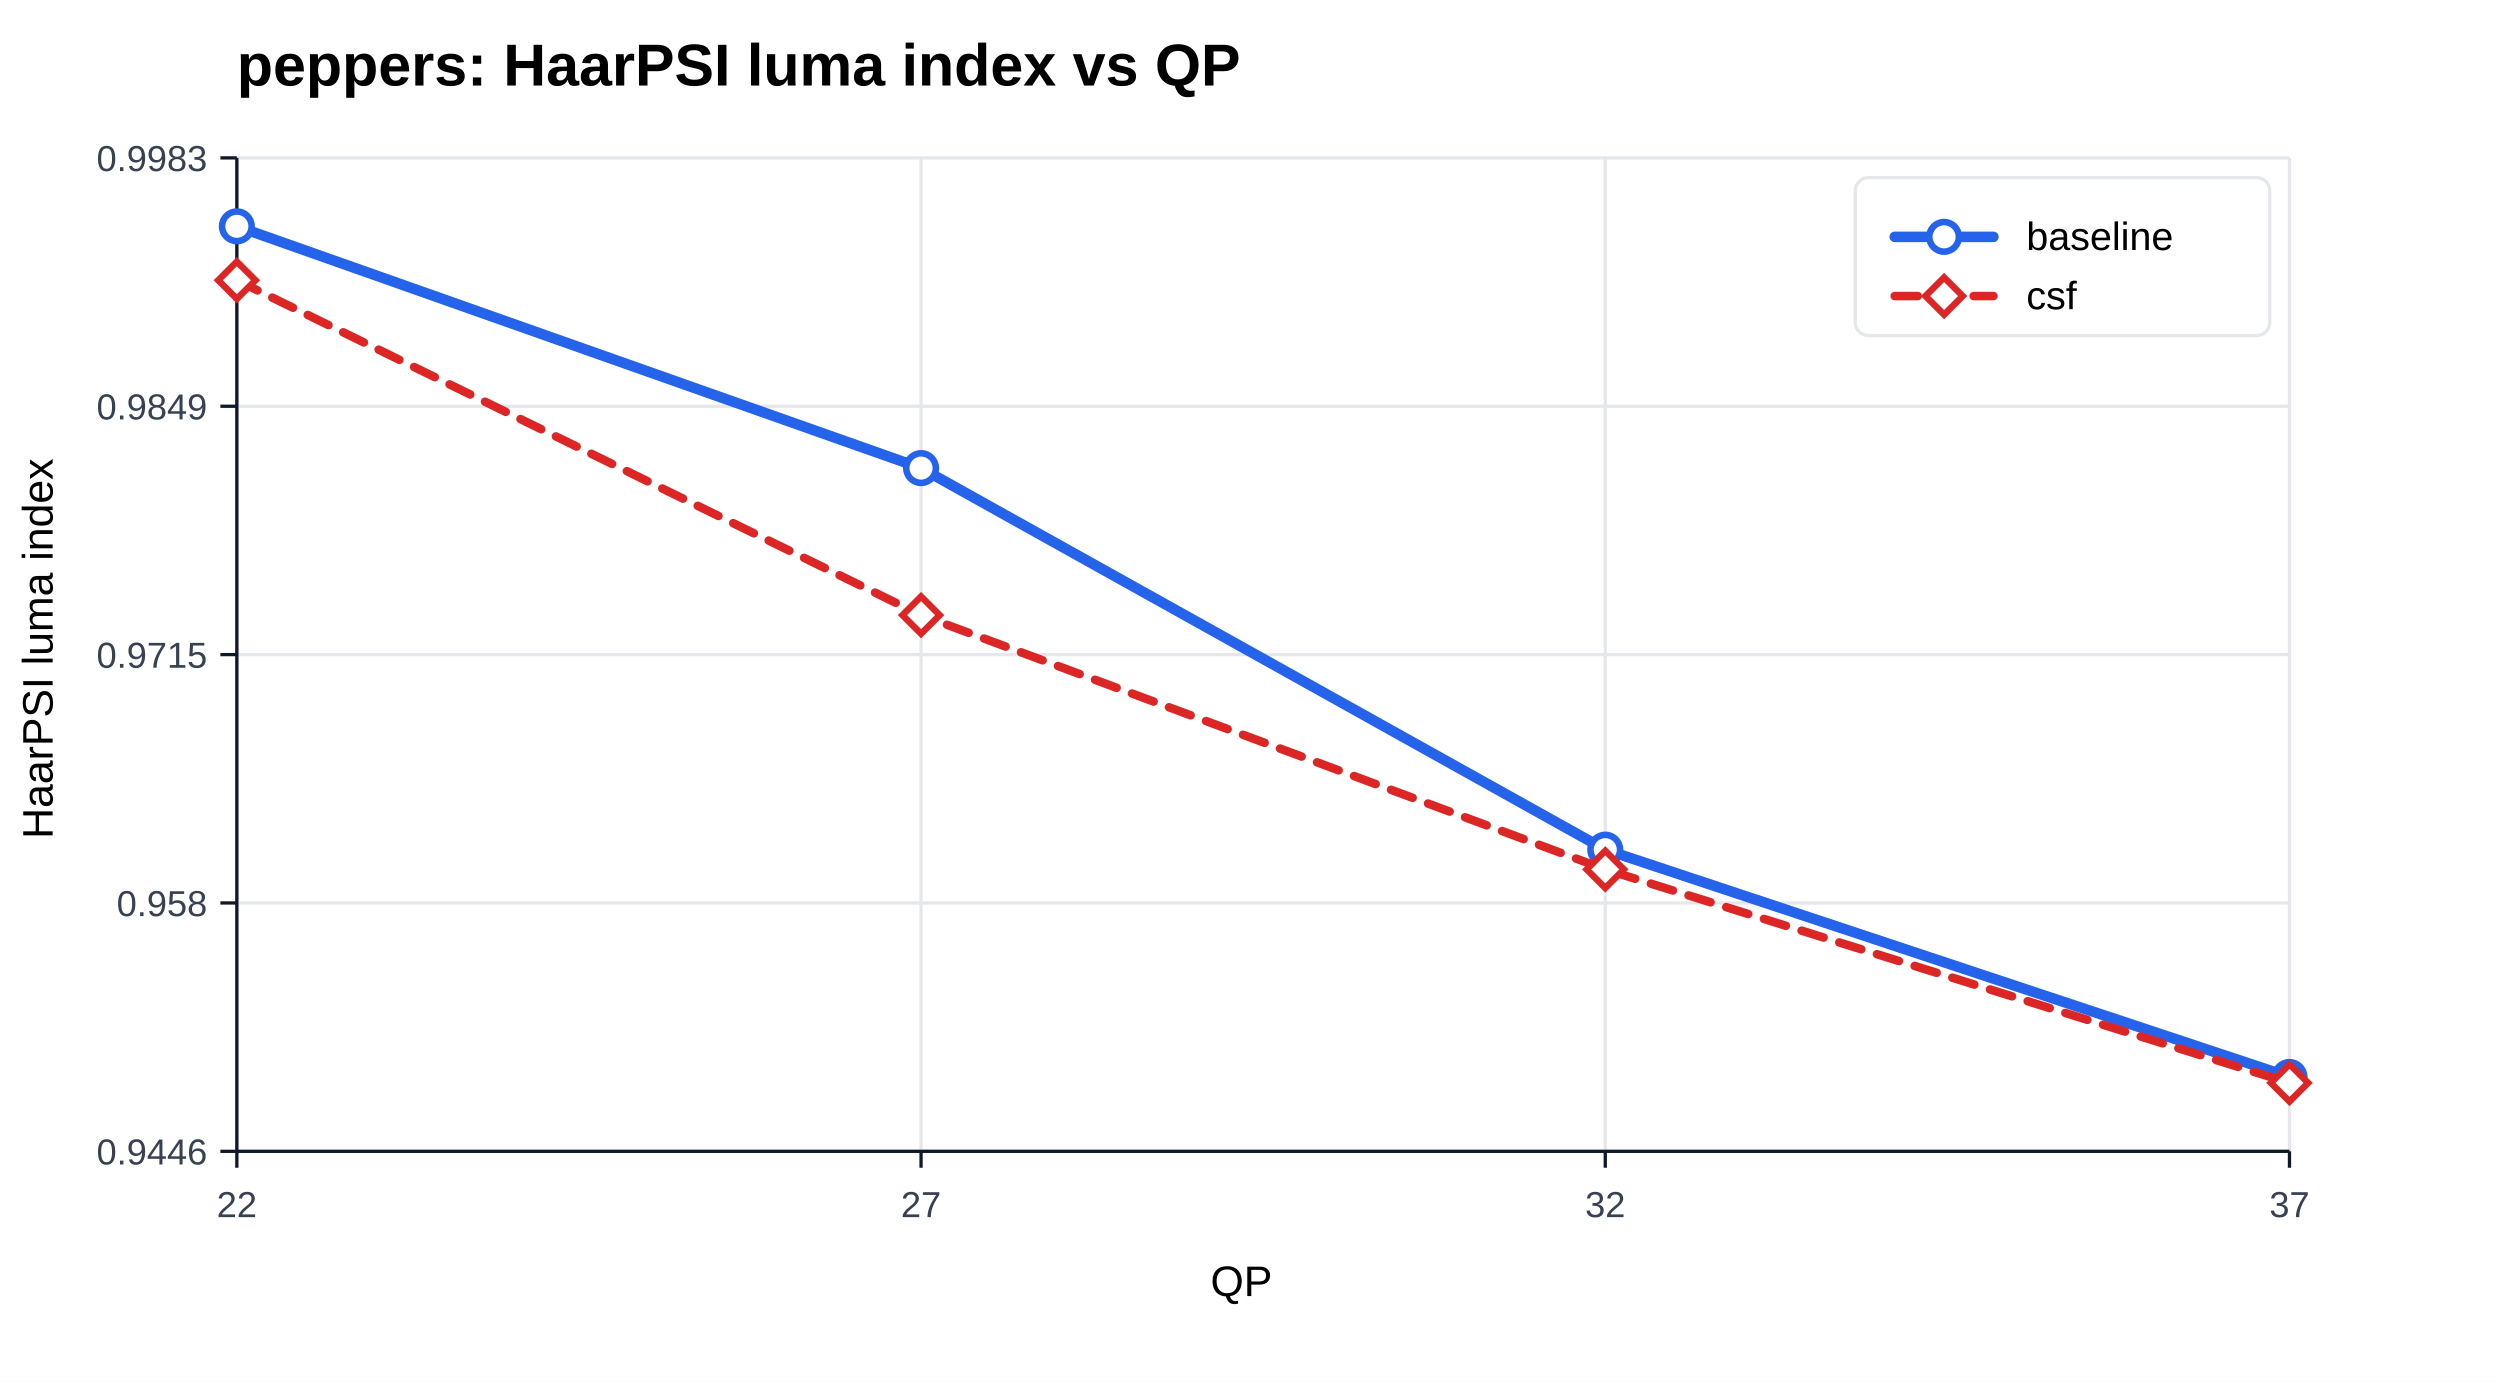
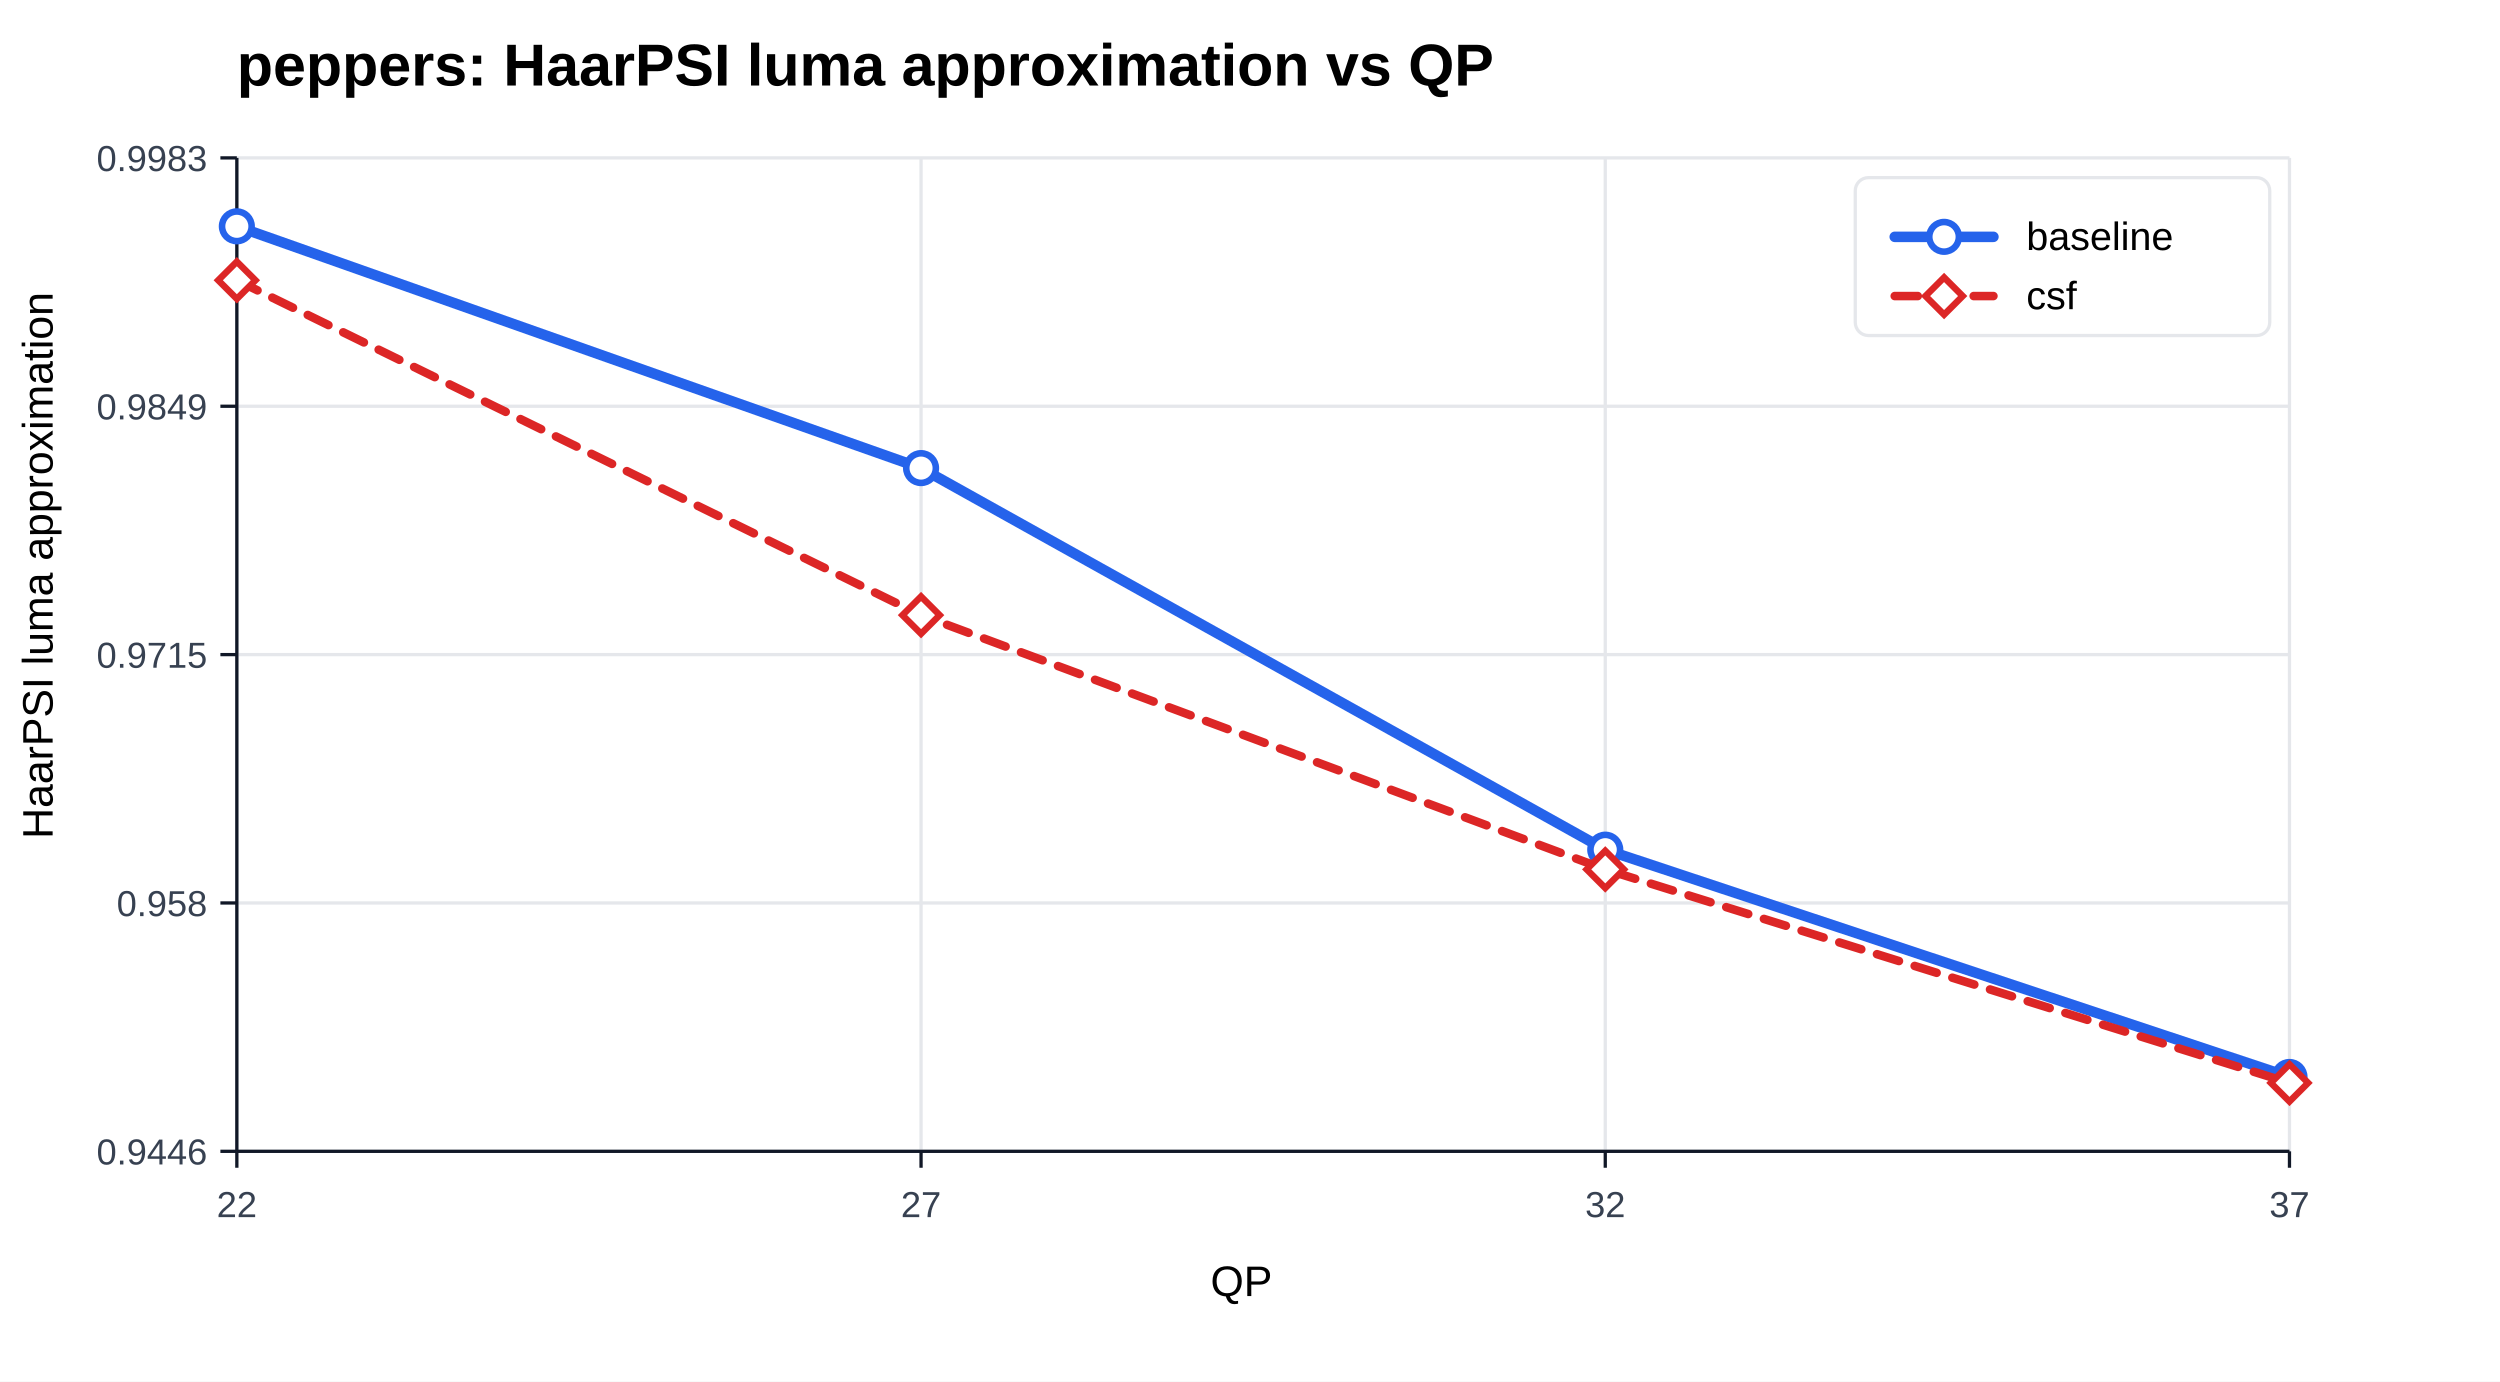
<svg xmlns="http://www.w3.org/2000/svg" width="760" height="420" viewBox="0 0 760 420">
  <rect width="100%" height="100%" fill="#ffffff" />
-   <text x="72" y="26" font-family="Arial" font-size="18" font-weight="700">peppers: HaarPSI luma index vs QP</text>
+   <text x="72" y="26" font-family="Arial" font-size="18" font-weight="700">peppers: HaarPSI luma approximation vs QP</text>
  <line x1="72.0" y1="48" x2="72.0" y2="350" stroke="#e5e7eb" stroke-width="1" />
  <line x1="280.0" y1="48" x2="280.0" y2="350" stroke="#e5e7eb" stroke-width="1" />
  <line x1="488.0" y1="48" x2="488.0" y2="350" stroke="#e5e7eb" stroke-width="1" />
  <line x1="696.0" y1="48" x2="696.0" y2="350" stroke="#e5e7eb" stroke-width="1" />
  <line x1="72" y1="350.0" x2="696" y2="350.0" stroke="#e5e7eb" stroke-width="1" />
  <line x1="72" y1="274.5" x2="696" y2="274.5" stroke="#e5e7eb" stroke-width="1" />
  <line x1="72" y1="199.0" x2="696" y2="199.0" stroke="#e5e7eb" stroke-width="1" />
  <line x1="72" y1="123.5" x2="696" y2="123.5" stroke="#e5e7eb" stroke-width="1" />
  <line x1="72" y1="48.0" x2="696" y2="48.0" stroke="#e5e7eb" stroke-width="1" />
  <line x1="72" y1="350" x2="696" y2="350" stroke="#111827" />
  <line x1="72" y1="48" x2="72" y2="350" stroke="#111827" />
  <text x="368" y="394" font-family="Arial" font-size="13">QP</text>
-   <text x="16" y="255" font-family="Arial" font-size="13" transform="rotate(-90 16,255)">HaarPSI luma index</text>
+   <text x="16" y="255" font-family="Arial" font-size="13" transform="rotate(-90 16,255)">HaarPSI luma approximation</text>
  <line x1="72.0" y1="350" x2="72.0" y2="355" stroke="#111827" />
  <text x="72.0" y="370" font-family="Arial" font-size="11" fill="#374151" text-anchor="middle">22</text>
  <line x1="280.0" y1="350" x2="280.0" y2="355" stroke="#111827" />
  <text x="280.0" y="370" font-family="Arial" font-size="11" fill="#374151" text-anchor="middle">27</text>
  <line x1="488.0" y1="350" x2="488.0" y2="355" stroke="#111827" />
  <text x="488.0" y="370" font-family="Arial" font-size="11" fill="#374151" text-anchor="middle">32</text>
  <line x1="696.0" y1="350" x2="696.0" y2="355" stroke="#111827" />
  <text x="696.0" y="370" font-family="Arial" font-size="11" fill="#374151" text-anchor="middle">37</text>
  <line x1="67" y1="350.0" x2="72" y2="350.0" stroke="#111827" />
  <text x="63" y="354.0" font-family="Arial" font-size="11" fill="#374151" text-anchor="end">0.9446</text>
  <line x1="67" y1="274.5" x2="72" y2="274.5" stroke="#111827" />
  <text x="63" y="278.5" font-family="Arial" font-size="11" fill="#374151" text-anchor="end">0.958</text>
  <line x1="67" y1="199.0" x2="72" y2="199.0" stroke="#111827" />
  <text x="63" y="203.0" font-family="Arial" font-size="11" fill="#374151" text-anchor="end">0.9715</text>
  <line x1="67" y1="123.5" x2="72" y2="123.5" stroke="#111827" />
  <text x="63" y="127.5" font-family="Arial" font-size="11" fill="#374151" text-anchor="end">0.9849</text>
  <line x1="67" y1="48.0" x2="72" y2="48.0" stroke="#111827" />
  <text x="63" y="52.0" font-family="Arial" font-size="11" fill="#374151" text-anchor="end">0.9983</text>
  <polyline fill="none" stroke="#2563eb" stroke-width="3.2" stroke-linecap="round" stroke-linejoin="round" points="72.0,68.8 280.0,142.3 488.0,258.3 696.0,327.4" />
  <circle cx="72.0" cy="68.8" r="4.5" fill="#ffffff" stroke="#2563eb" stroke-width="2" />
  <circle cx="280.0" cy="142.3" r="4.5" fill="#ffffff" stroke="#2563eb" stroke-width="2" />
  <circle cx="488.0" cy="258.3" r="4.5" fill="#ffffff" stroke="#2563eb" stroke-width="2" />
  <circle cx="696.0" cy="327.4" r="4.5" fill="#ffffff" stroke="#2563eb" stroke-width="2" />
  <polyline fill="none" stroke="#dc2626" stroke-width="2.6" stroke-linecap="round" stroke-linejoin="round" stroke-dasharray="7 5" points="72.0,85.2 280.0,187.0 488.0,264.3 696.0,329.2" />
  <rect x="68.0" y="81.2" width="8" height="8" transform="rotate(45 72.0 85.2)" fill="#ffffff" stroke="#dc2626" stroke-width="2" />
  <rect x="276.0" y="183.0" width="8" height="8" transform="rotate(45 280.0 187.0)" fill="#ffffff" stroke="#dc2626" stroke-width="2" />
  <rect x="484.0" y="260.3" width="8" height="8" transform="rotate(45 488.0 264.3)" fill="#ffffff" stroke="#dc2626" stroke-width="2" />
  <rect x="692.0" y="325.2" width="8" height="8" transform="rotate(45 696.0 329.2)" fill="#ffffff" stroke="#dc2626" stroke-width="2" />
  <rect x="564" y="54" width="126" height="48" rx="4" fill="#ffffff" stroke="#e5e7eb" />
  <line x1="576" y1="72" x2="606" y2="72" stroke="#2563eb" stroke-width="3.2" stroke-linecap="round" />
  <circle cx="591.0" cy="72.0" r="4.5" fill="#ffffff" stroke="#2563eb" stroke-width="2" />
  <text x="616" y="76" font-family="Arial" font-size="12">baseline</text>
  <line x1="576" y1="90" x2="606" y2="90" stroke="#dc2626" stroke-width="2.6" stroke-linecap="round" stroke-dasharray="7 5" />
  <rect x="587.0" y="86.0" width="8" height="8" transform="rotate(45 591.0 90.0)" fill="#ffffff" stroke="#dc2626" stroke-width="2" />
  <text x="616" y="94" font-family="Arial" font-size="12">csf</text>
</svg>
